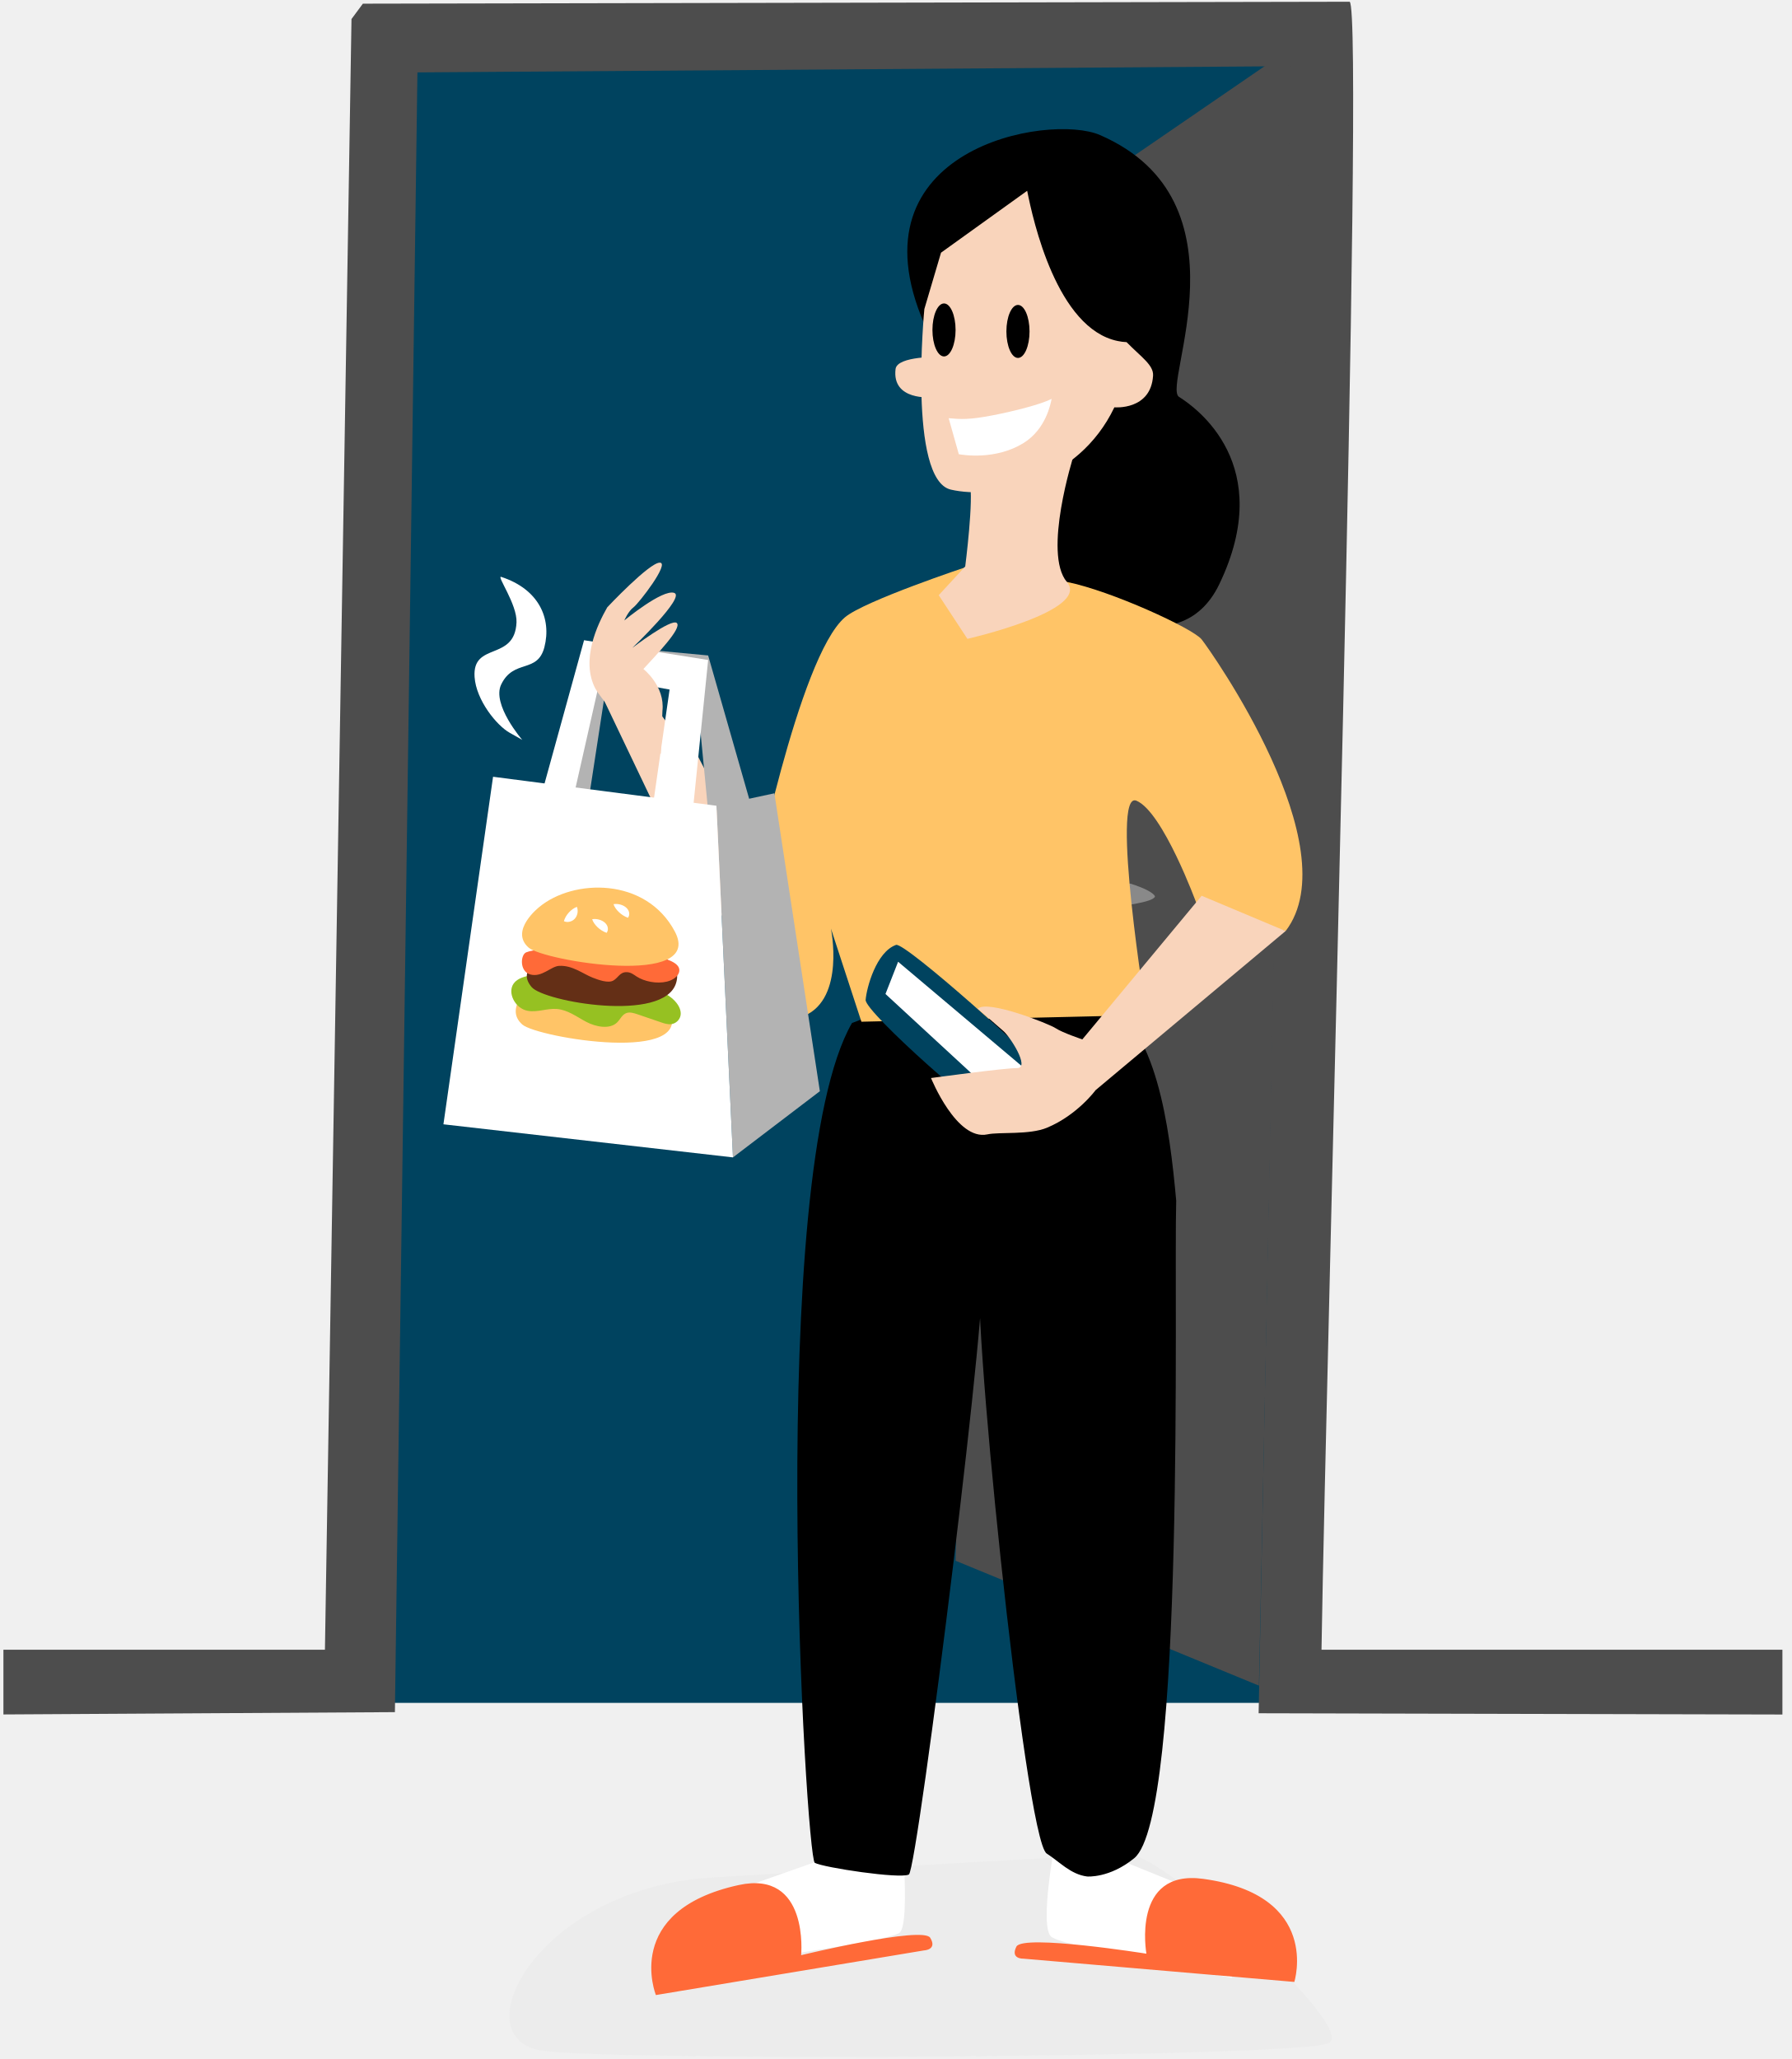
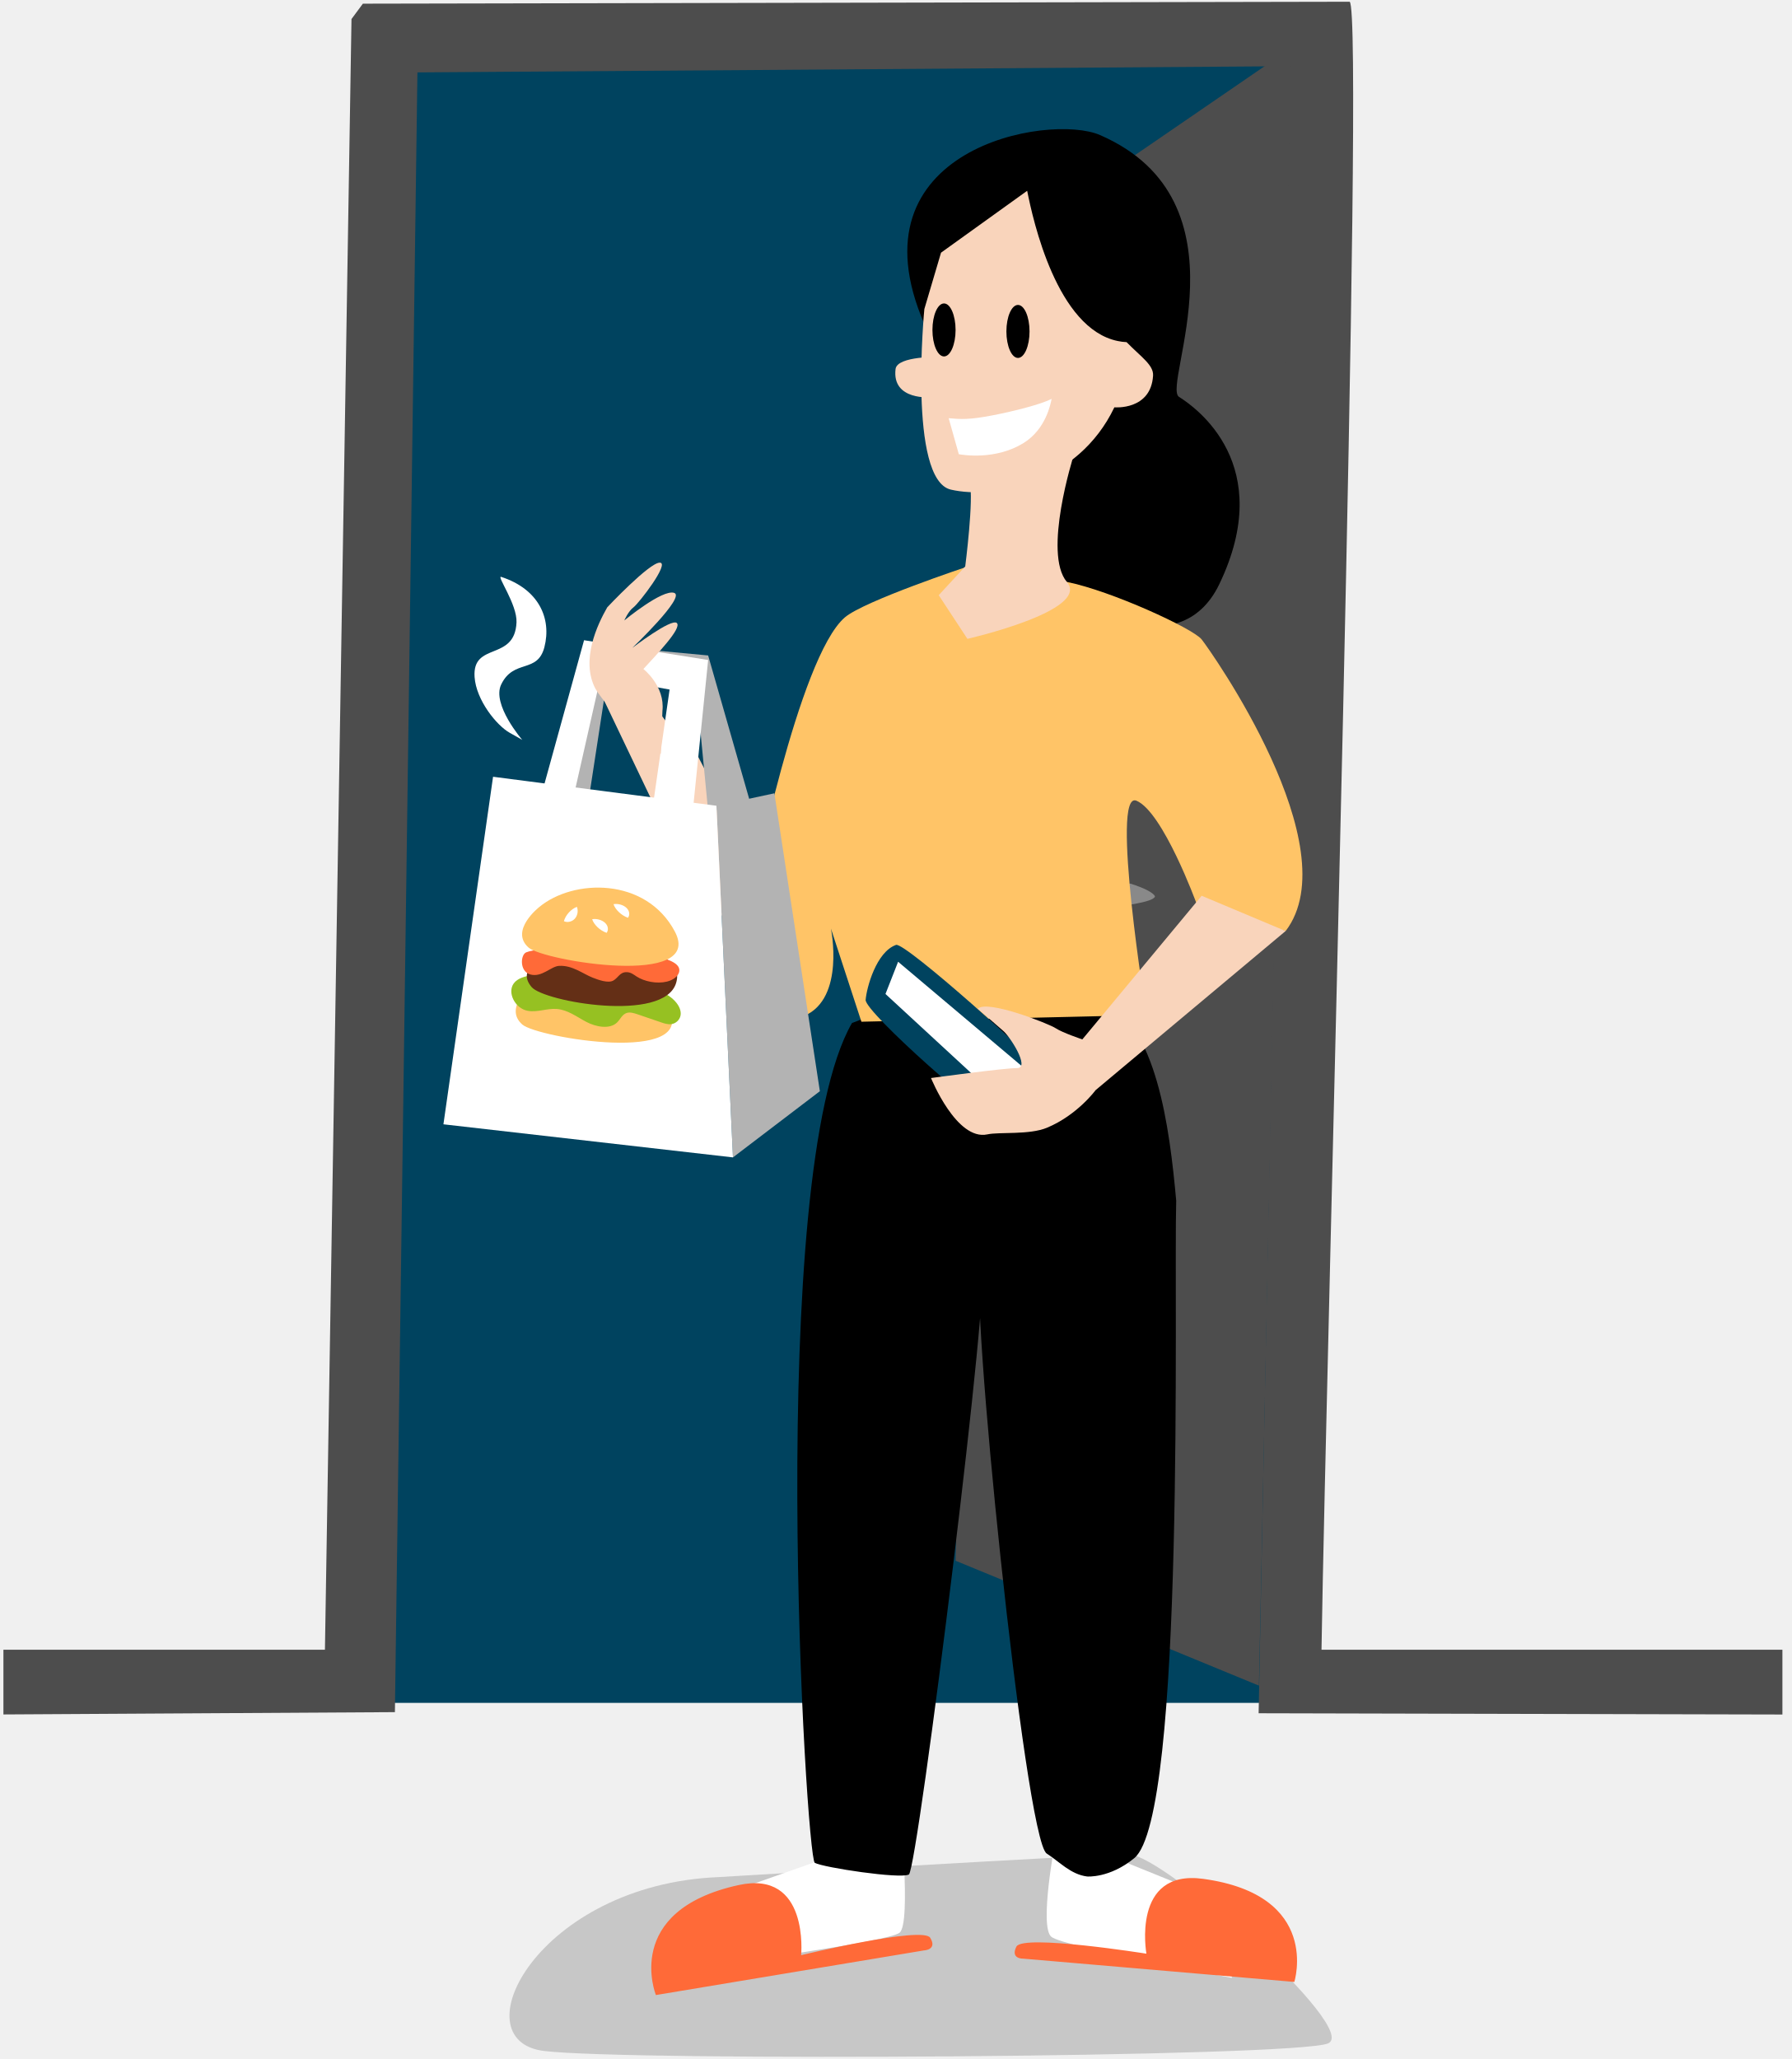
<svg xmlns="http://www.w3.org/2000/svg" viewBox="0 0 288 331" xml:space="preserve" style="fill-rule:evenodd;clip-rule:evenodd;stroke-miterlimit:10">
  <path d="M208.12 273.75H60.2L58.14 7.4l149.98.7v265.65Z" style="fill:#00435f;fill-rule:nonzero" />
  <path d="M207.88 7.51 157.9 41.79l-4.27 209.11 48.77 20.08 5.48-263.47Z" style="fill:#4d4d4d;fill-rule:nonzero" />
  <path d="M162.4 137.85c1.22-1.85 4.8-4.63 6.63-.31v21.31s.91 4.32-2.44 4.32-4.35-.31-4.65-4.32l.46-21Z" style="fill:#999;fill-rule:nonzero" />
  <path d="M164.15 142.49c1.83-1.24 17.69-.93 17.69-.93s6.4 1.85 3.66 3.4c-2.74 1.55-20.13 2.78-21.04 1.54-.92-1.23-.31-4.01-.31-4.01Z" style="fill:#898989;fill-rule:nonzero;stroke:#4d4d4d;stroke-width:1px" />
  <ellipse cx="165.37" cy="153.61" rx="2.07" ry="2.33" style="fill:#898989" />
  <path d="M286.56 265.21h-74.1c.79-49.62 6.95-263.2 4.53-264.93L58.34.59l-1.83 2.47-4.27 262.15H.55v10.4l62.94-.37 3.62-263.6 140.42-1-5.18 264.78 84.21.2v-10.41Z" style="fill:#4d4d4d;fill-rule:nonzero" />
  <path d="m128.26 144.21-26.08-34.77-6.11.96 16.65 34.87 15.54-1.06Z" style="fill:#f9d4bb;fill-rule:nonzero" />
-   <path d="M115.48 301.76c-29.01 1.22-41.8 26.27-28.01 27.95 13.79 1.68 120.83 1.02 126.05-1.22 5.22-2.24-26.42-30.38-32.01-30.38-5.59 0-66.03 3.65-66.03 3.65Z" style="fill:#e6e6e655;fill-rule:nonzero" />
+   <path d="M115.48 301.76c-29.01 1.22-41.8 26.27-28.01 27.95 13.79 1.68 120.83 1.02 126.05-1.22 5.22-2.24-26.42-30.38-32.01-30.38-5.59 0-66.03 3.65-66.03 3.65Z" style="fill:#222;fill-rule:nonzero;opacity:0.2;" />
  <path d="M144.6 290.15s2 19.1 0 20.57c-2 1.47-28.19 4.93-28.19 4.93l2.3-11.96 18.09-6.37 7.8-7.17ZM169.67 295.93s-2.65 13.81-.64 15.43c2.01 1.62 29.01 6.59 29.01 6.59l-.47-11.84-19.41-7.86-8.49-2.32Z" style="fill:#fff;fill-rule:nonzero" />
  <path d="m148.58 313.54-43.13 7.18s-5.48-13.56 13.29-17.68c11.41-2.5 10.06 11.27 10.06 11.27s19.56-4.73 20.75-2.8c1.19 1.94-.97 2.03-.97 2.03ZM164.53 314.87l43.56 3.74s4.39-13.96-14.65-16.57c-11.58-1.59-9.13 12.03-9.13 12.03s-19.87-3.17-20.9-1.14c-1.03 2.03 1.12 1.94 1.12 1.94Z" style="fill:#ff6a38;fill-rule:nonzero" />
  <path d="M189.1 193.01c-.4 14.8 1.54 98.92-6.75 105.71-3.97 3.25-7.57 2.94-7.57 2.94-2.66-.33-4.46-2.39-6.5-3.69-3.52-2.24-12.66-92.38-10.55-94.25 2.11-1.87-10.2 96.87-11.61 97.62-1.41.75-13.72-1.12-15.12-1.87-1.41-.75-8.09-110.71 5.98-135.02 0 0 1.06-.37 3.87-1.5 7.6-3.03 22.97-8.11 36.23-2.24 8.86 3.91 10.96 20.57 12.02 32.3ZM176.85 21.71c-8.2-3.57-40.49 2.14-28.24 30.38l15.1-6.66 8.52 11.72-2.84 21.31s-3.91 5.33-.36 12.43c3.55 7.1 20.6 16.34 27 3.02 9.19-19.14-3.64-28.33-6.48-30.11-2.84-1.77 11.81-31.44-12.7-42.09Z" style="fill-rule:nonzero" />
  <path d="M80.58 92.74c-.81-.26 2.59 4.42 2.46 7.31-.28 6.33-7.13 3.06-6.74 8.79.25 3.7 3.54 7.8 5.68 8.98 2.13 1.18 2 1.14 2 1.14s-4.96-5.71-3.4-8.93c2.01-4.15 5.82-1.7 6.94-5.98 1.2-4.64-.91-9.35-6.94-11.31Z" style="fill:#fff;fill-rule:nonzero" />
  <path d="M148.61 49.68s-2.66 27.43 4.26 29.03c6.92 1.6 20.42-.97 26.29-13.23 0 0 5.86.53 6.22-5.08.11-1.71-1.87-2.96-4.26-5.4a8.23 8.23 0 0 1-1.42-.18c-9.77-2-13.61-19.36-14.56-24.15-4.62 3.32-9.24 6.63-13.85 9.95l-2.68 9.06Z" style="fill:#f9d4bb;fill-rule:nonzero" />
  <ellipse cx="151.77" cy="53.04" rx="1.86" ry="4.26" />
  <ellipse cx="163.66" cy="53.28" rx="1.86" ry="4.26" />
  <path d="M151.17 57.37s-6.94-.19-7.19 1.96c-.62 5.15 5.77 4.53 5.77 4.53l1.42-6.49Z" style="fill:#f9d4bb;fill-rule:nonzero" />
  <path d="M171.52 93.55c7.1 1.42 20.25 7.46 21.67 9.24 1.42 1.78 23.8 33.39 13.5 46.89l-14.34-4.48s-5.38-14.7-9.64-16.48c-4.26-1.78 1.61 34.46 1.61 34.46l-45.83 1.07-4.9-14.98s2.31 11.17-4.24 14.02c-7.34 3.19-12.17-10.76-12.17-10.76l3.73-9.06s7.46-37.83 14.92-44.22c3.07-2.64 19.71-8.17 19.71-8.17l15.98 2.47Z" style="fill:#ffc467;fill-rule:nonzero" />
  <path d="m109.01 130.94 10.3 23.7 5.85-8.04-13.67-26.41-2.48 10.75Z" style="fill:#f9d4bb;fill-rule:nonzero" />
  <path d="M144.06 151.9c-3.2 1.13-4.74 6.92-4.89 8.84-.15 1.92 19.61 19.48 21.85 19.61 2.24.13 6.56-7.12 6.44-8.25-.14-1.13-21.97-20.7-23.4-20.2Z" style="fill:#00435f;fill-rule:nonzero" />
  <path d="m144.39 154.61-2.03 5.18 19.3 17.81 3.82-5.2-21.09-17.79Z" style="fill:#fff;fill-rule:nonzero" />
  <path d="m206.69 149.67-30.55 25.58s-2.92 4-7.81 6.04c-2.86 1.19-7.65.65-9.59 1.07-4.97 1.07-9.06-9.06-9.06-9.06s11.72-1.6 13.85-1.6c2.13 0-1.2-5.17-2.31-6.04-.29-.23-4.01-3.5-4.01-3.5 1.51-1.51 11.47 2.43 12.54 3.15 1.07.71 4.26 1.78 4.26 1.78L193.19 144l13.5 5.67ZM172.59 73.3s-4.97 15.63-1.07 20.25c3.91 4.62-15.99 9.15-15.99 9.15l-4.61-7.02 4.26-4.62s1.42-11.01.71-13.5" style="fill:#f9d4bb;fill-rule:nonzero" />
  <path d="m117.84 186.06 13.97-10.64-7.31-47.89-9.32 2 2.66 56.53Z" style="fill:#b3b3b3;fill-rule:nonzero" />
  <path d="m96.78 103.77 17.07 1.6 6.88 24.04-6.88 1-1.99-20.63-13.97-2.4-3.32 21.63-4.44-.6 6.65-24.64Z" style="fill:#b3b3b3;fill-rule:nonzero" />
  <path d="m79.27 124.87 35.91 4.66 2.66 56.53-46.55-5.32 7.98-55.87Z" style="fill:#fff;fill-rule:nonzero" />
  <path d="m87.25 127.03 6.65-24.11 19.95 3.18-2.43 23.89-6.43-.63 2.66-18.51-11.09-2.01-4.21 18.61-5.1-.42Z" style="fill:#fff;fill-rule:nonzero" />
  <path d="M96.77 112.23c1.75 2.26 4.67 5.49 9.48 8.96l.25-6.89c.45-4.03-3.06-6.75-3.06-6.75 2.11-2.32 6.22-6.54 5.38-7.39-.84-.84-7.18 4.01-7.18 4.01s8.65-8.23 6.75-8.86c-1.9-.63-8.02 4.43-8.02 4.43s.63-1.48 1.48-2.11c.85-.63 5.91-7.18 4.22-7.18-1.69 0-8.44 7.18-8.44 7.18-1.6 2.8-4.31 8.51-1.9 13.09.23.4.47.77 1.04 1.51Z" style="fill:#f9d4bb;fill-rule:nonzero" />
  <path d="M85.68 158.17c5.48-4.55 17.13-4.83 21.79 3.93 4.82 9.08-21.08 4.72-23.5 2.6-3.13-2.76 1.71-6.53 1.71-6.53Z" style="fill:#ffc467;fill-rule:nonzero" />
  <path d="M84.81 162.49c1.55.3 3.11-.41 4.69-.29 1.78.13 3.23 1.27 4.77 2.08 1.54.81 3.74 1.23 4.92.11.55-.52.82-1.33 1.6-1.56.53-.15 1.12.03 1.66.21 1.28.43 2.55.87 3.83 1.31.52.18 1.08.36 1.63.29.8-.1 1.4-.74 1.51-1.43.11-.69-.2-1.4-.66-1.99-1.42-1.79-4.06-2.49-6.5-2.96a89.22 89.22 0 0 0-12.63-1.51c-1.99-.1-5.82-.35-7.04 1.35-1.07 1.48.22 4.01 2.22 4.39Z" style="fill:#96c122;fill-rule:nonzero" />
  <path d="M86.86 154.47c5.22-2.75 23.99-3.57 21.84 3.55-1.94 6.45-21.25 3.01-23.23.66-2.35-2.79 1.39-4.21 1.39-4.21Z" style="fill:#642f16;fill-rule:nonzero" />
  <path d="M95.27 157.16c.97.38 2.5.93 3.32.48.8-.44 1.05-1.38 2.16-1.36.66.01 1.13.39 1.58.69 1.24.81 3.25 1.23 4.89.83 1.64-.4 2.55-1.7 1.64-2.65-1.83-1.91-9.79-2.07-12.86-2.07-3.1.01-8.85-.98-11.39.01-.94.37-1.12 3.07.64 3.56 1.86.52 3.31-1.3 4.63-1.38 2.15-.12 3.82 1.27 5.39 1.89Z" style="fill:#ff6a38;fill-rule:nonzero" />
  <path d="M86.7 145.81c5.48-4.55 17.13-4.83 21.79 3.93 4.82 9.08-21.08 4.72-23.5 2.6-3.13-2.75 1.71-6.53 1.71-6.53Z" style="fill:#ffc467;fill-rule:nonzero" />
  <path d="M92.76 145.78c-.91.33-1.83 1.3-2.1 2.31.58.26 1.31.09 1.76-.41.45-.5.58-1.3.32-1.92M95.2 147.77c.27.86 1.25 1.82 2.33 2.19.35-.48.24-1.16-.27-1.62-.51-.47-1.37-.7-2.09-.56M98.63 145.34c.27.86 1.25 1.82 2.33 2.2.35-.48.24-1.16-.27-1.62-.51-.47-1.37-.7-2.09-.56M152.52 67.23l1.63 5.79c.71.12 5.91.97 10.39-1.79 3.64-2.24 4.38-6.37 4.53-7.11-1.62.85-6 1.98-9.55 2.66-3.66.71-5.04.63-7 .45Z" style="fill:#fff;fill-rule:nonzero" />
</svg>
